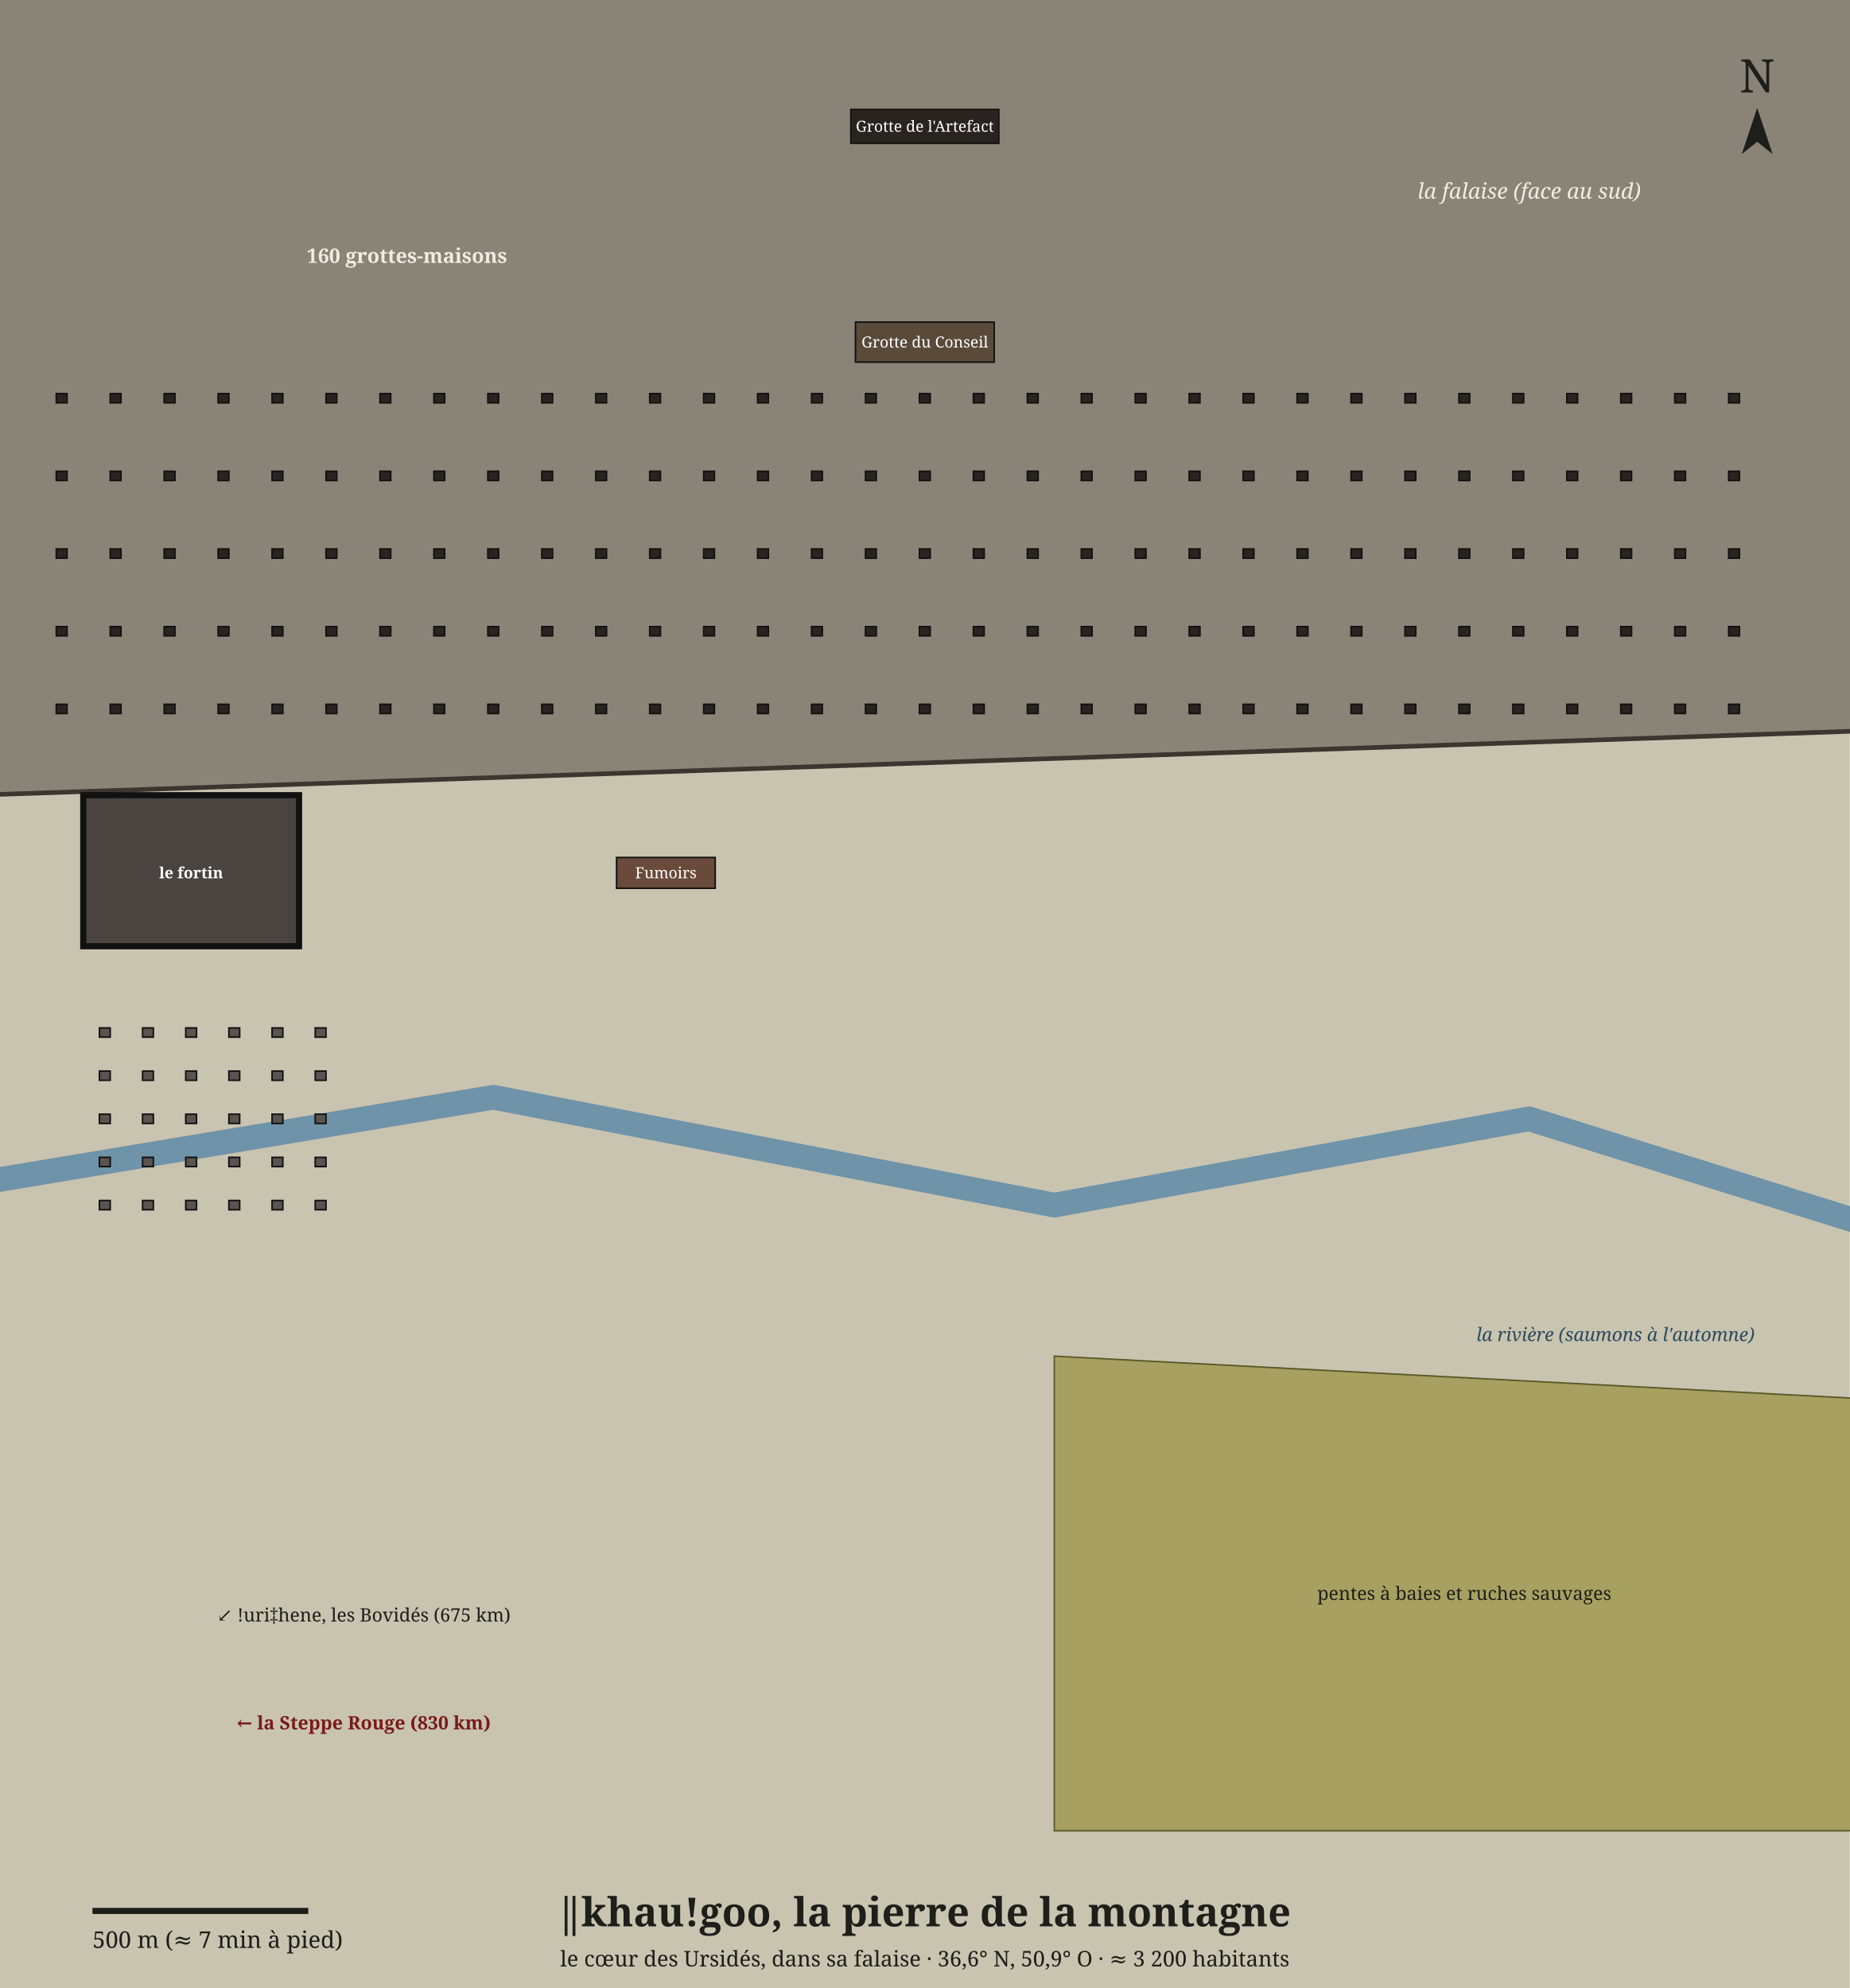
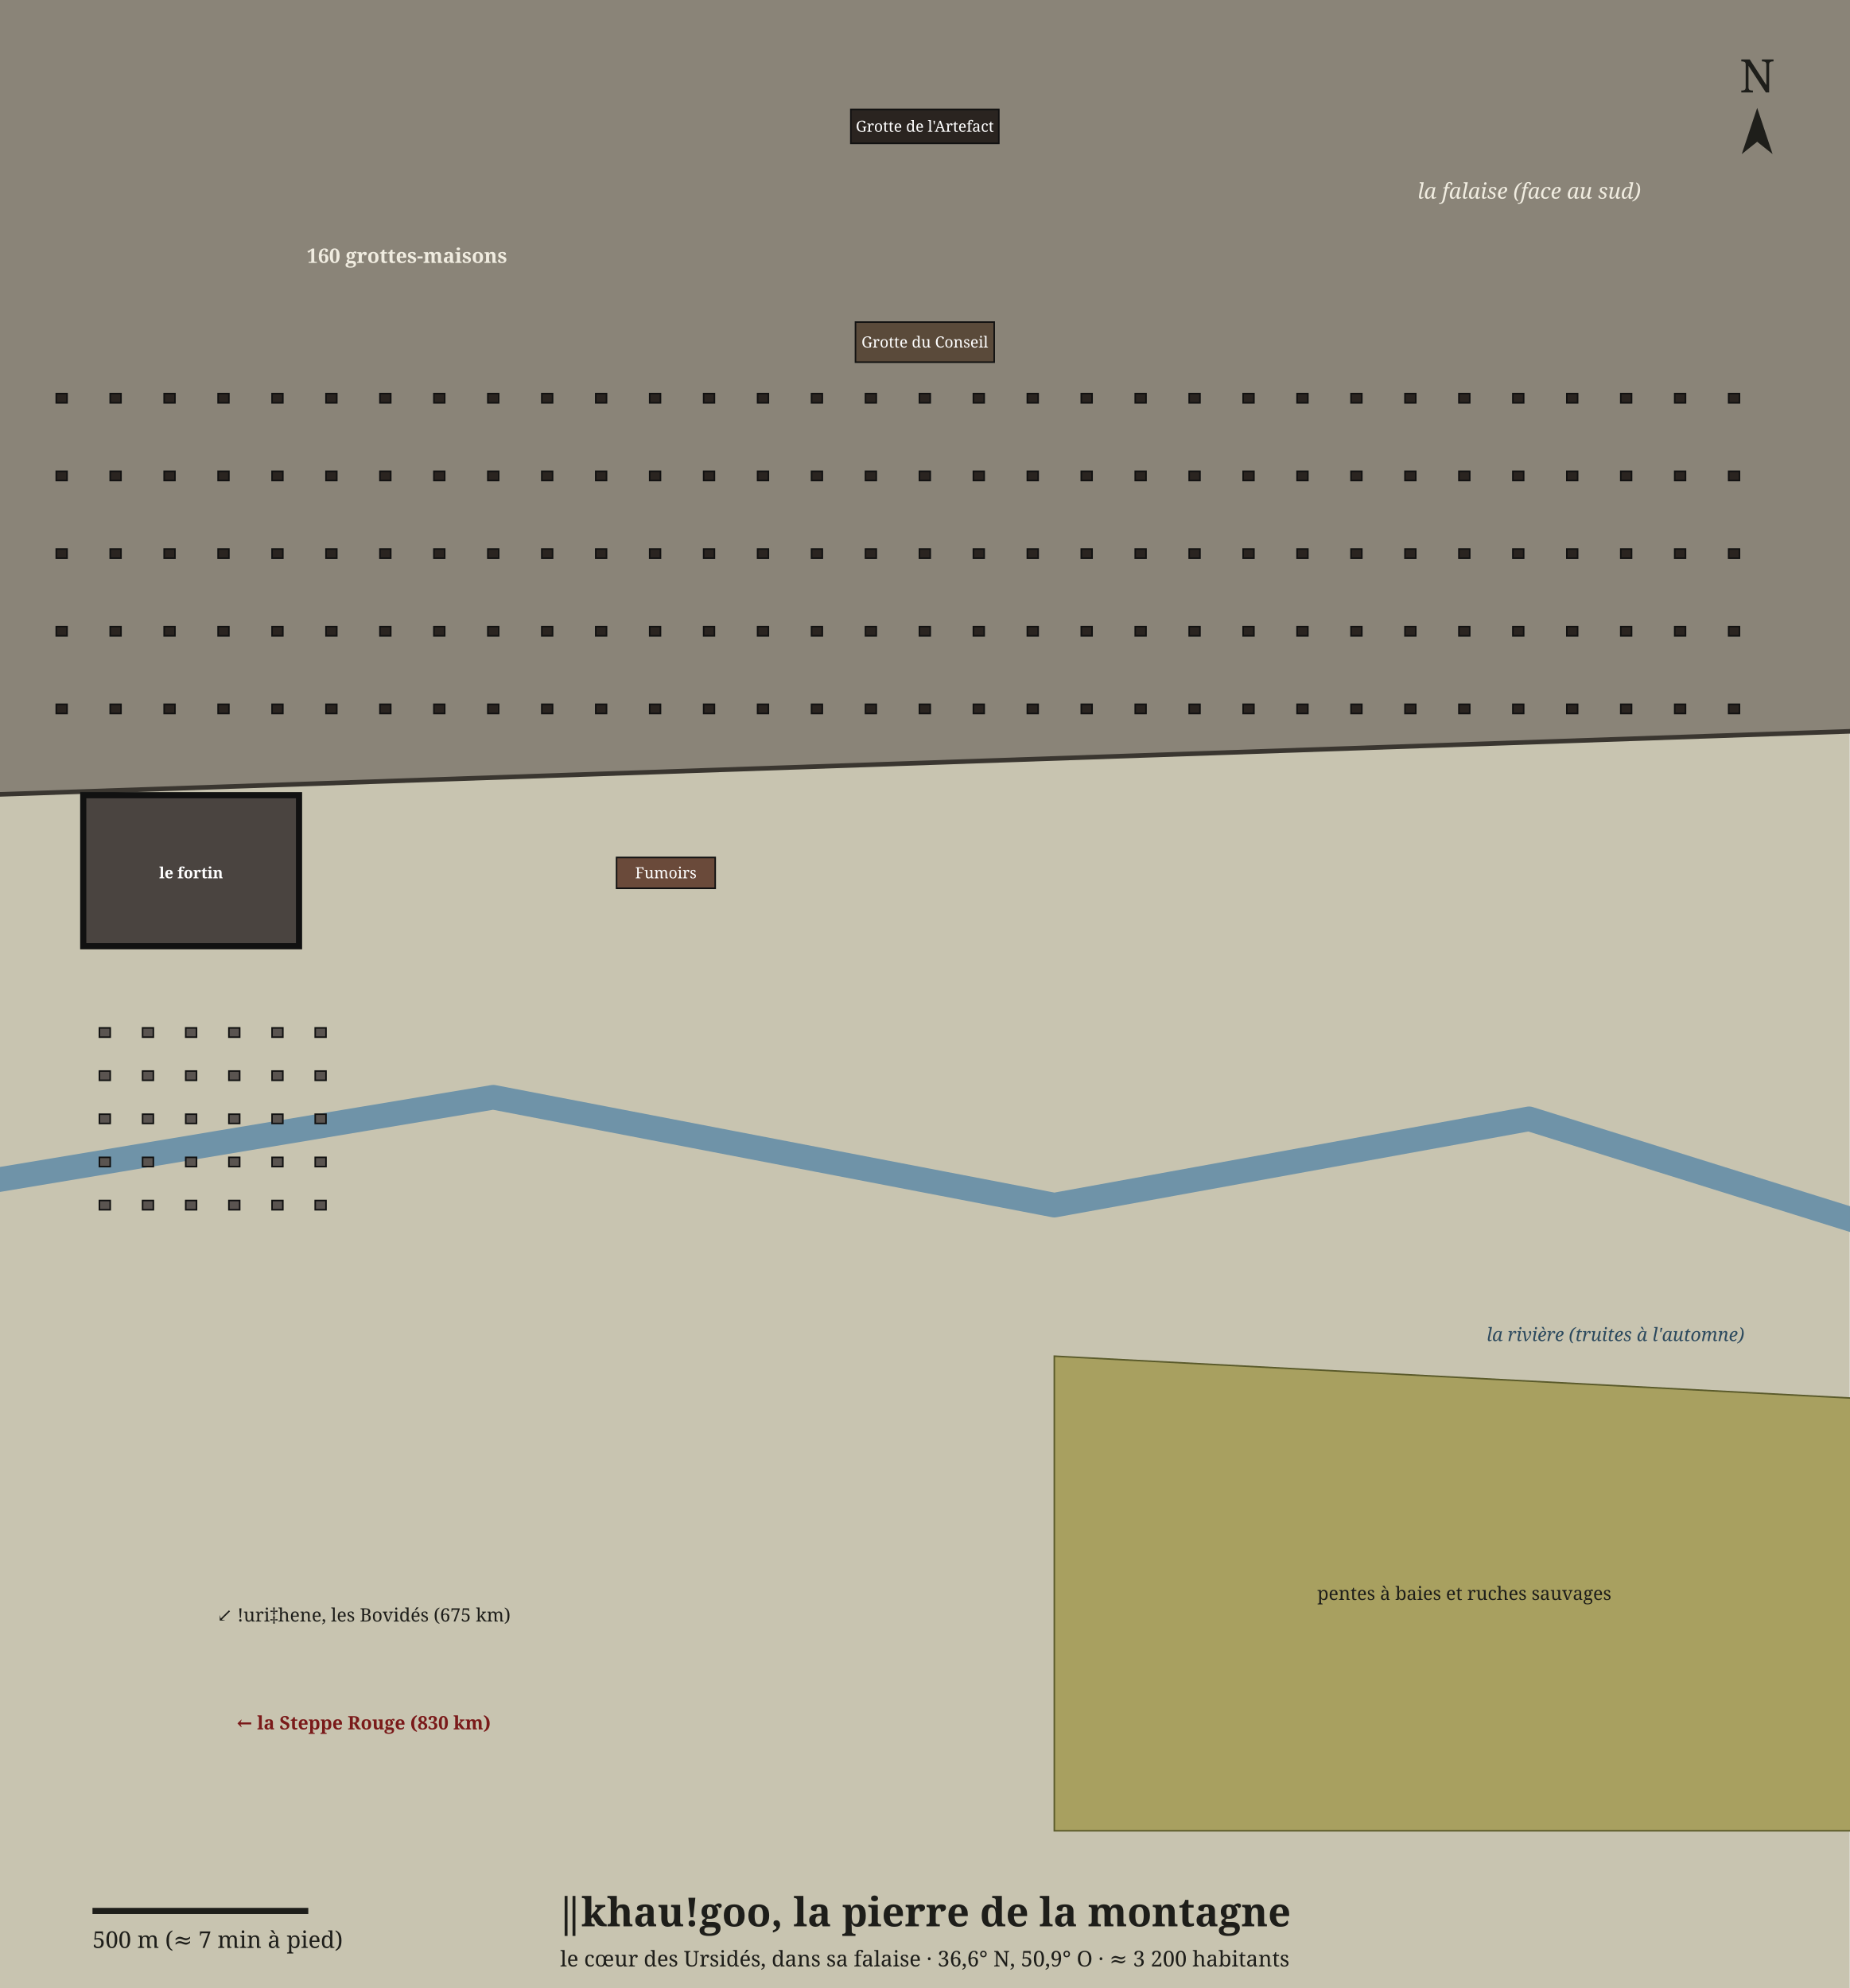
<svg xmlns="http://www.w3.org/2000/svg" viewBox="0 0 1200 1290" font-family="Georgia, serif">
  <rect width="1200" height="1290" fill="#c8c4b0" />
  <polygon points="-16.0,516.0 1216.0,474.0 1216.0,-16.0 -16.0,-16.0" fill="#8a8478" stroke="#3a3630" stroke-width="3" />
  <text x="992.0" y="128.9" font-size="14" text-anchor="middle" fill="#f0ece0" font-style="italic">la falaise (face au sud)</text>
  <rect x="36.5" y="457.0" width="7" height="6" fill="#2a2420" stroke="#111" />
  <rect x="71.5" y="457.0" width="7" height="6" fill="#2a2420" stroke="#111" />
  <rect x="106.5" y="457.0" width="7" height="6" fill="#2a2420" stroke="#111" />
  <rect x="141.5" y="457.0" width="7" height="6" fill="#2a2420" stroke="#111" />
  <rect x="176.5" y="457.0" width="7" height="6" fill="#2a2420" stroke="#111" />
  <rect x="211.5" y="457.0" width="7" height="6" fill="#2a2420" stroke="#111" />
  <rect x="246.5" y="457.0" width="7" height="6" fill="#2a2420" stroke="#111" />
  <rect x="281.5" y="457.0" width="7" height="6" fill="#2a2420" stroke="#111" />
  <rect x="316.5" y="457.0" width="7" height="6" fill="#2a2420" stroke="#111" />
  <rect x="351.5" y="457.0" width="7" height="6" fill="#2a2420" stroke="#111" />
  <rect x="386.5" y="457.0" width="7" height="6" fill="#2a2420" stroke="#111" />
  <rect x="421.5" y="457.0" width="7" height="6" fill="#2a2420" stroke="#111" />
  <rect x="456.5" y="457.0" width="7" height="6" fill="#2a2420" stroke="#111" />
  <rect x="491.5" y="457.0" width="7" height="6" fill="#2a2420" stroke="#111" />
  <rect x="526.5" y="457.0" width="7" height="6" fill="#2a2420" stroke="#111" />
  <rect x="561.5" y="457.0" width="7" height="6" fill="#2a2420" stroke="#111" />
  <rect x="596.5" y="457.0" width="7" height="6" fill="#2a2420" stroke="#111" />
  <rect x="631.5" y="457.0" width="7" height="6" fill="#2a2420" stroke="#111" />
  <rect x="666.5" y="457.0" width="7" height="6" fill="#2a2420" stroke="#111" />
  <rect x="701.5" y="457.0" width="7" height="6" fill="#2a2420" stroke="#111" />
  <rect x="736.5" y="457.0" width="7" height="6" fill="#2a2420" stroke="#111" />
  <rect x="771.5" y="457.0" width="7" height="6" fill="#2a2420" stroke="#111" />
  <rect x="806.5" y="457.0" width="7" height="6" fill="#2a2420" stroke="#111" />
  <rect x="841.5" y="457.0" width="7" height="6" fill="#2a2420" stroke="#111" />
  <rect x="876.5" y="457.0" width="7" height="6" fill="#2a2420" stroke="#111" />
  <rect x="911.5" y="457.0" width="7" height="6" fill="#2a2420" stroke="#111" />
  <rect x="946.5" y="457.0" width="7" height="6" fill="#2a2420" stroke="#111" />
  <rect x="981.5" y="457.0" width="7" height="6" fill="#2a2420" stroke="#111" />
  <rect x="1016.5" y="457.0" width="7" height="6" fill="#2a2420" stroke="#111" />
  <rect x="1051.5" y="457.0" width="7" height="6" fill="#2a2420" stroke="#111" />
  <rect x="1086.5" y="457.0" width="7" height="6" fill="#2a2420" stroke="#111" />
  <rect x="1121.5" y="457.0" width="7" height="6" fill="#2a2420" stroke="#111" />
  <rect x="36.5" y="406.6" width="7" height="6" fill="#2a2420" stroke="#111" />
  <rect x="71.5" y="406.6" width="7" height="6" fill="#2a2420" stroke="#111" />
  <rect x="106.5" y="406.6" width="7" height="6" fill="#2a2420" stroke="#111" />
  <rect x="141.5" y="406.6" width="7" height="6" fill="#2a2420" stroke="#111" />
  <rect x="176.5" y="406.6" width="7" height="6" fill="#2a2420" stroke="#111" />
  <rect x="211.5" y="406.6" width="7" height="6" fill="#2a2420" stroke="#111" />
  <rect x="246.5" y="406.6" width="7" height="6" fill="#2a2420" stroke="#111" />
  <rect x="281.5" y="406.6" width="7" height="6" fill="#2a2420" stroke="#111" />
  <rect x="316.5" y="406.6" width="7" height="6" fill="#2a2420" stroke="#111" />
  <rect x="351.5" y="406.6" width="7" height="6" fill="#2a2420" stroke="#111" />
  <rect x="386.5" y="406.6" width="7" height="6" fill="#2a2420" stroke="#111" />
  <rect x="421.5" y="406.6" width="7" height="6" fill="#2a2420" stroke="#111" />
  <rect x="456.5" y="406.6" width="7" height="6" fill="#2a2420" stroke="#111" />
  <rect x="491.5" y="406.6" width="7" height="6" fill="#2a2420" stroke="#111" />
  <rect x="526.5" y="406.6" width="7" height="6" fill="#2a2420" stroke="#111" />
  <rect x="561.5" y="406.6" width="7" height="6" fill="#2a2420" stroke="#111" />
  <rect x="596.5" y="406.6" width="7" height="6" fill="#2a2420" stroke="#111" />
  <rect x="631.5" y="406.6" width="7" height="6" fill="#2a2420" stroke="#111" />
  <rect x="666.5" y="406.6" width="7" height="6" fill="#2a2420" stroke="#111" />
  <rect x="701.5" y="406.6" width="7" height="6" fill="#2a2420" stroke="#111" />
  <rect x="736.5" y="406.6" width="7" height="6" fill="#2a2420" stroke="#111" />
  <rect x="771.5" y="406.6" width="7" height="6" fill="#2a2420" stroke="#111" />
  <rect x="806.5" y="406.6" width="7" height="6" fill="#2a2420" stroke="#111" />
  <rect x="841.5" y="406.6" width="7" height="6" fill="#2a2420" stroke="#111" />
  <rect x="876.5" y="406.6" width="7" height="6" fill="#2a2420" stroke="#111" />
  <rect x="911.5" y="406.6" width="7" height="6" fill="#2a2420" stroke="#111" />
  <rect x="946.5" y="406.6" width="7" height="6" fill="#2a2420" stroke="#111" />
  <rect x="981.5" y="406.6" width="7" height="6" fill="#2a2420" stroke="#111" />
  <rect x="1016.5" y="406.6" width="7" height="6" fill="#2a2420" stroke="#111" />
  <rect x="1051.5" y="406.6" width="7" height="6" fill="#2a2420" stroke="#111" />
  <rect x="1086.5" y="406.6" width="7" height="6" fill="#2a2420" stroke="#111" />
  <rect x="1121.5" y="406.6" width="7" height="6" fill="#2a2420" stroke="#111" />
  <rect x="36.5" y="356.2" width="7" height="6" fill="#2a2420" stroke="#111" />
  <rect x="71.5" y="356.2" width="7" height="6" fill="#2a2420" stroke="#111" />
  <rect x="106.5" y="356.2" width="7" height="6" fill="#2a2420" stroke="#111" />
  <rect x="141.5" y="356.2" width="7" height="6" fill="#2a2420" stroke="#111" />
  <rect x="176.5" y="356.2" width="7" height="6" fill="#2a2420" stroke="#111" />
  <rect x="211.5" y="356.2" width="7" height="6" fill="#2a2420" stroke="#111" />
  <rect x="246.5" y="356.2" width="7" height="6" fill="#2a2420" stroke="#111" />
  <rect x="281.5" y="356.2" width="7" height="6" fill="#2a2420" stroke="#111" />
  <rect x="316.5" y="356.2" width="7" height="6" fill="#2a2420" stroke="#111" />
  <rect x="351.5" y="356.2" width="7" height="6" fill="#2a2420" stroke="#111" />
  <rect x="386.5" y="356.2" width="7" height="6" fill="#2a2420" stroke="#111" />
  <rect x="421.5" y="356.2" width="7" height="6" fill="#2a2420" stroke="#111" />
  <rect x="456.5" y="356.2" width="7" height="6" fill="#2a2420" stroke="#111" />
  <rect x="491.5" y="356.2" width="7" height="6" fill="#2a2420" stroke="#111" />
  <rect x="526.5" y="356.2" width="7" height="6" fill="#2a2420" stroke="#111" />
  <rect x="561.5" y="356.2" width="7" height="6" fill="#2a2420" stroke="#111" />
  <rect x="596.5" y="356.2" width="7" height="6" fill="#2a2420" stroke="#111" />
  <rect x="631.5" y="356.2" width="7" height="6" fill="#2a2420" stroke="#111" />
  <rect x="666.5" y="356.2" width="7" height="6" fill="#2a2420" stroke="#111" />
  <rect x="701.5" y="356.2" width="7" height="6" fill="#2a2420" stroke="#111" />
  <rect x="736.5" y="356.2" width="7" height="6" fill="#2a2420" stroke="#111" />
  <rect x="771.5" y="356.2" width="7" height="6" fill="#2a2420" stroke="#111" />
  <rect x="806.5" y="356.2" width="7" height="6" fill="#2a2420" stroke="#111" />
  <rect x="841.5" y="356.2" width="7" height="6" fill="#2a2420" stroke="#111" />
  <rect x="876.5" y="356.2" width="7" height="6" fill="#2a2420" stroke="#111" />
  <rect x="911.5" y="356.2" width="7" height="6" fill="#2a2420" stroke="#111" />
  <rect x="946.5" y="356.2" width="7" height="6" fill="#2a2420" stroke="#111" />
  <rect x="981.5" y="356.2" width="7" height="6" fill="#2a2420" stroke="#111" />
  <rect x="1016.5" y="356.2" width="7" height="6" fill="#2a2420" stroke="#111" />
  <rect x="1051.5" y="356.2" width="7" height="6" fill="#2a2420" stroke="#111" />
  <rect x="1086.5" y="356.2" width="7" height="6" fill="#2a2420" stroke="#111" />
  <rect x="1121.5" y="356.2" width="7" height="6" fill="#2a2420" stroke="#111" />
  <rect x="36.5" y="305.8" width="7" height="6" fill="#2a2420" stroke="#111" />
  <rect x="71.5" y="305.8" width="7" height="6" fill="#2a2420" stroke="#111" />
  <rect x="106.5" y="305.8" width="7" height="6" fill="#2a2420" stroke="#111" />
  <rect x="141.5" y="305.8" width="7" height="6" fill="#2a2420" stroke="#111" />
  <rect x="176.5" y="305.8" width="7" height="6" fill="#2a2420" stroke="#111" />
  <rect x="211.5" y="305.8" width="7" height="6" fill="#2a2420" stroke="#111" />
  <rect x="246.5" y="305.8" width="7" height="6" fill="#2a2420" stroke="#111" />
  <rect x="281.5" y="305.8" width="7" height="6" fill="#2a2420" stroke="#111" />
  <rect x="316.5" y="305.8" width="7" height="6" fill="#2a2420" stroke="#111" />
  <rect x="351.5" y="305.8" width="7" height="6" fill="#2a2420" stroke="#111" />
  <rect x="386.5" y="305.8" width="7" height="6" fill="#2a2420" stroke="#111" />
  <rect x="421.5" y="305.8" width="7" height="6" fill="#2a2420" stroke="#111" />
  <rect x="456.5" y="305.8" width="7" height="6" fill="#2a2420" stroke="#111" />
  <rect x="491.5" y="305.8" width="7" height="6" fill="#2a2420" stroke="#111" />
  <rect x="526.5" y="305.8" width="7" height="6" fill="#2a2420" stroke="#111" />
  <rect x="561.5" y="305.8" width="7" height="6" fill="#2a2420" stroke="#111" />
  <rect x="596.5" y="305.8" width="7" height="6" fill="#2a2420" stroke="#111" />
  <rect x="631.5" y="305.8" width="7" height="6" fill="#2a2420" stroke="#111" />
  <rect x="666.5" y="305.8" width="7" height="6" fill="#2a2420" stroke="#111" />
  <rect x="701.5" y="305.8" width="7" height="6" fill="#2a2420" stroke="#111" />
  <rect x="736.5" y="305.8" width="7" height="6" fill="#2a2420" stroke="#111" />
  <rect x="771.5" y="305.8" width="7" height="6" fill="#2a2420" stroke="#111" />
  <rect x="806.5" y="305.8" width="7" height="6" fill="#2a2420" stroke="#111" />
  <rect x="841.5" y="305.8" width="7" height="6" fill="#2a2420" stroke="#111" />
  <rect x="876.5" y="305.8" width="7" height="6" fill="#2a2420" stroke="#111" />
  <rect x="911.5" y="305.8" width="7" height="6" fill="#2a2420" stroke="#111" />
  <rect x="946.5" y="305.8" width="7" height="6" fill="#2a2420" stroke="#111" />
  <rect x="981.5" y="305.8" width="7" height="6" fill="#2a2420" stroke="#111" />
  <rect x="1016.5" y="305.8" width="7" height="6" fill="#2a2420" stroke="#111" />
  <rect x="1051.5" y="305.8" width="7" height="6" fill="#2a2420" stroke="#111" />
  <rect x="1086.5" y="305.8" width="7" height="6" fill="#2a2420" stroke="#111" />
  <rect x="1121.5" y="305.8" width="7" height="6" fill="#2a2420" stroke="#111" />
  <rect x="36.5" y="255.4" width="7" height="6" fill="#2a2420" stroke="#111" />
  <rect x="71.5" y="255.4" width="7" height="6" fill="#2a2420" stroke="#111" />
  <rect x="106.5" y="255.4" width="7" height="6" fill="#2a2420" stroke="#111" />
  <rect x="141.5" y="255.4" width="7" height="6" fill="#2a2420" stroke="#111" />
  <rect x="176.5" y="255.4" width="7" height="6" fill="#2a2420" stroke="#111" />
  <rect x="211.5" y="255.4" width="7" height="6" fill="#2a2420" stroke="#111" />
  <rect x="246.5" y="255.4" width="7" height="6" fill="#2a2420" stroke="#111" />
  <rect x="281.5" y="255.4" width="7" height="6" fill="#2a2420" stroke="#111" />
  <rect x="316.5" y="255.4" width="7" height="6" fill="#2a2420" stroke="#111" />
  <rect x="351.5" y="255.4" width="7" height="6" fill="#2a2420" stroke="#111" />
  <rect x="386.5" y="255.4" width="7" height="6" fill="#2a2420" stroke="#111" />
  <rect x="421.5" y="255.4" width="7" height="6" fill="#2a2420" stroke="#111" />
  <rect x="456.5" y="255.4" width="7" height="6" fill="#2a2420" stroke="#111" />
  <rect x="491.5" y="255.4" width="7" height="6" fill="#2a2420" stroke="#111" />
  <rect x="526.5" y="255.4" width="7" height="6" fill="#2a2420" stroke="#111" />
  <rect x="561.5" y="255.4" width="7" height="6" fill="#2a2420" stroke="#111" />
  <rect x="596.5" y="255.4" width="7" height="6" fill="#2a2420" stroke="#111" />
  <rect x="631.5" y="255.4" width="7" height="6" fill="#2a2420" stroke="#111" />
  <rect x="666.5" y="255.4" width="7" height="6" fill="#2a2420" stroke="#111" />
  <rect x="701.5" y="255.4" width="7" height="6" fill="#2a2420" stroke="#111" />
  <rect x="736.5" y="255.4" width="7" height="6" fill="#2a2420" stroke="#111" />
  <rect x="771.5" y="255.4" width="7" height="6" fill="#2a2420" stroke="#111" />
  <rect x="806.5" y="255.4" width="7" height="6" fill="#2a2420" stroke="#111" />
  <rect x="841.5" y="255.4" width="7" height="6" fill="#2a2420" stroke="#111" />
  <rect x="876.5" y="255.4" width="7" height="6" fill="#2a2420" stroke="#111" />
  <rect x="911.5" y="255.4" width="7" height="6" fill="#2a2420" stroke="#111" />
  <rect x="946.5" y="255.4" width="7" height="6" fill="#2a2420" stroke="#111" />
  <rect x="981.5" y="255.4" width="7" height="6" fill="#2a2420" stroke="#111" />
  <rect x="1016.5" y="255.4" width="7" height="6" fill="#2a2420" stroke="#111" />
  <rect x="1051.5" y="255.4" width="7" height="6" fill="#2a2420" stroke="#111" />
  <rect x="1086.5" y="255.4" width="7" height="6" fill="#2a2420" stroke="#111" />
  <rect x="1121.5" y="255.4" width="7" height="6" fill="#2a2420" stroke="#111" />
  <text x="264.0" y="170.6" font-size="13" text-anchor="middle" fill="#f0ece0" font-weight="bold">160 grottes-maisons</text>
  <rect x="555.0" y="209.0" width="90" height="26" fill="#5a4a3a" stroke="#111" />
  <text x="600.0" y="225.5" font-size="10" text-anchor="middle" fill="#fff">Grotte du Conseil</text>
  <rect x="552.0" y="71.0" width="96" height="22" fill="#2a2420" stroke="#111" />
  <text x="600.0" y="85.5" font-size="10" text-anchor="middle" fill="#fff">Grotte de l'Artefact</text>
  <polyline points="-16.0,768.0 320.0,712.0 684.0,782.0 992.0,726.0 1216.0,796.0" fill="none" stroke="#6f93a8" stroke-width="16" stroke-linejoin="round" />
-   <text x="1048.0" y="870.2" font-size="12" text-anchor="middle" fill="#2d4a5e" font-style="italic">la rivière (saumons à l'automne)</text>
+   <text x="1048.0" y="870.2" font-size="12" text-anchor="middle" fill="#2d4a5e" font-style="italic">la rivière (truites à l'automne)</text>
  <polygon points="54.0,614.0 194.0,614.0 194.0,516.0 54.0,516.0" fill="#4a4440" stroke="#111" stroke-width="4" />
  <text x="124.0" y="569.9" font-size="10" text-anchor="middle" fill="#fff" font-weight="bold">le fortin</text>
  <rect x="64.5" y="667.0" width="7" height="6" fill="#5a5450" stroke="#111" />
  <rect x="92.5" y="667.0" width="7" height="6" fill="#5a5450" stroke="#111" />
  <rect x="120.5" y="667.0" width="7" height="6" fill="#5a5450" stroke="#111" />
  <rect x="148.5" y="667.0" width="7" height="6" fill="#5a5450" stroke="#111" />
  <rect x="176.5" y="667.0" width="7" height="6" fill="#5a5450" stroke="#111" />
  <rect x="204.5" y="667.0" width="7" height="6" fill="#5a5450" stroke="#111" />
  <rect x="64.5" y="695.0" width="7" height="6" fill="#5a5450" stroke="#111" />
  <rect x="92.5" y="695.0" width="7" height="6" fill="#5a5450" stroke="#111" />
  <rect x="120.5" y="695.0" width="7" height="6" fill="#5a5450" stroke="#111" />
  <rect x="148.5" y="695.0" width="7" height="6" fill="#5a5450" stroke="#111" />
  <rect x="176.5" y="695.0" width="7" height="6" fill="#5a5450" stroke="#111" />
  <rect x="204.5" y="695.0" width="7" height="6" fill="#5a5450" stroke="#111" />
  <rect x="64.5" y="723.0" width="7" height="6" fill="#5a5450" stroke="#111" />
  <rect x="92.5" y="723.0" width="7" height="6" fill="#5a5450" stroke="#111" />
  <rect x="120.5" y="723.0" width="7" height="6" fill="#5a5450" stroke="#111" />
  <rect x="148.5" y="723.0" width="7" height="6" fill="#5a5450" stroke="#111" />
  <rect x="176.5" y="723.0" width="7" height="6" fill="#5a5450" stroke="#111" />
  <rect x="204.5" y="723.0" width="7" height="6" fill="#5a5450" stroke="#111" />
  <rect x="64.5" y="751.0" width="7" height="6" fill="#5a5450" stroke="#111" />
  <rect x="92.5" y="751.0" width="7" height="6" fill="#5a5450" stroke="#111" />
  <rect x="120.5" y="751.0" width="7" height="6" fill="#5a5450" stroke="#111" />
  <rect x="148.5" y="751.0" width="7" height="6" fill="#5a5450" stroke="#111" />
  <rect x="176.5" y="751.0" width="7" height="6" fill="#5a5450" stroke="#111" />
  <rect x="204.5" y="751.0" width="7" height="6" fill="#5a5450" stroke="#111" />
  <rect x="64.5" y="779.0" width="7" height="6" fill="#5a5450" stroke="#111" />
  <rect x="92.5" y="779.0" width="7" height="6" fill="#5a5450" stroke="#111" />
  <rect x="120.5" y="779.0" width="7" height="6" fill="#5a5450" stroke="#111" />
  <rect x="148.5" y="779.0" width="7" height="6" fill="#5a5450" stroke="#111" />
  <rect x="176.5" y="779.0" width="7" height="6" fill="#5a5450" stroke="#111" />
  <rect x="204.5" y="779.0" width="7" height="6" fill="#5a5450" stroke="#111" />
  <polygon points="684.0,880.0 1216.0,908.0 1216.0,1188.0 684.0,1188.0" fill="#a8a060" stroke="#5a5a2a" stroke-width="1" />
  <text x="950.0" y="1038.2" font-size="12" text-anchor="middle" fill="#1e1e1a">pentes à baies et ruches sauvages</text>
  <rect x="400.0" y="556.4" width="64" height="20" fill="#6a4a3a" stroke="#111" />
  <text x="432.0" y="569.9" font-size="10" text-anchor="middle" fill="#fff">Fumoirs</text>
  <text x="236.0" y="1052.2" font-size="12" text-anchor="middle" fill="#1e1e1a">↙ !uri‡hene, les Bovidés (675 km)</text>
  <text x="236.0" y="1122.2" font-size="12" text-anchor="middle" fill="#7a1a1a" font-weight="bold">← la Steppe Rouge (830 km)</text>
  <line x1="60" y1="1240" x2="200.0" y2="1240" stroke="#1e1e1a" stroke-width="4" />
  <text x="60" y="1264" font-size="15" fill="#1e1e1a">500 m (≈ 7 min à pied)</text>
  <text x="1140" y="60" font-size="30" text-anchor="middle" fill="#1e1e1a">N</text>
  <polygon points="1140,70 1130,100 1140,92 1150,100" fill="#1e1e1a" />
  <text x="600.0" y="1250" font-size="26" text-anchor="middle" fill="#1e1e1a" font-weight="bold">‖khau!goo, la pierre de la montagne</text>
  <text x="600.0" y="1276" font-size="14" text-anchor="middle" fill="#1e1e1a">le cœur des Ursidés, dans sa falaise · 36,6° N, 50,9° O · ≈ 3 200 habitants</text>
</svg>
